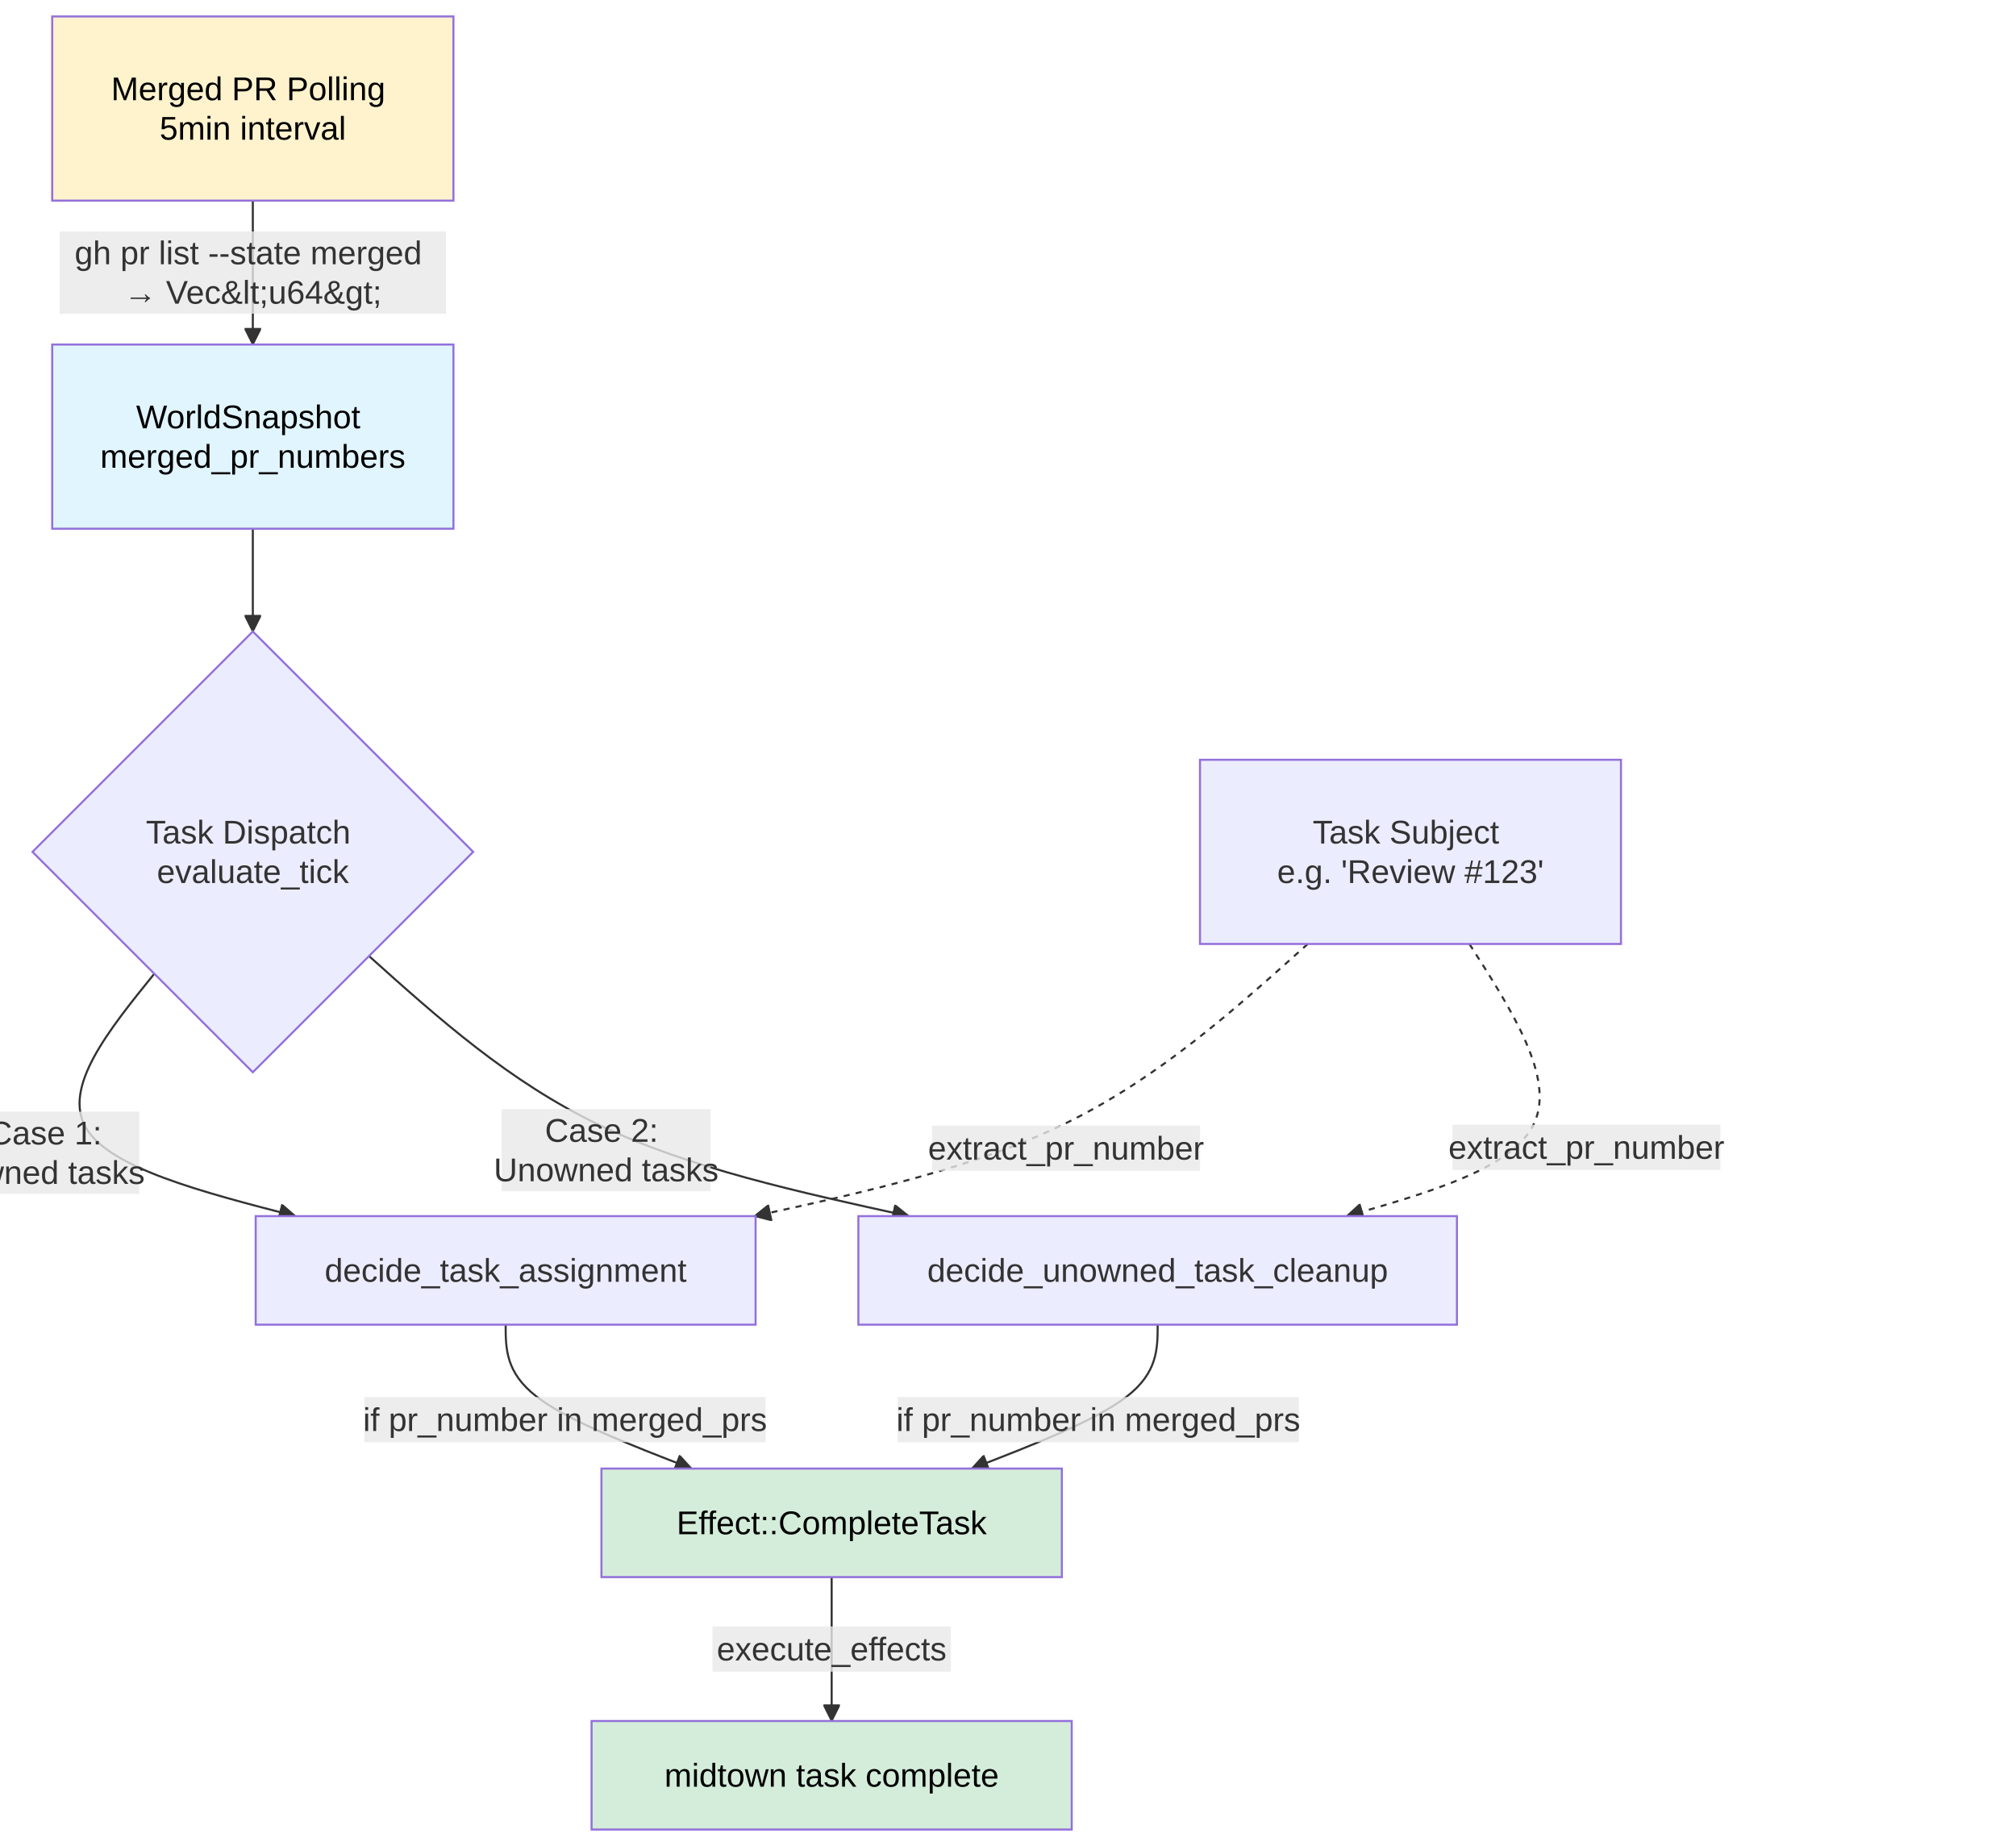
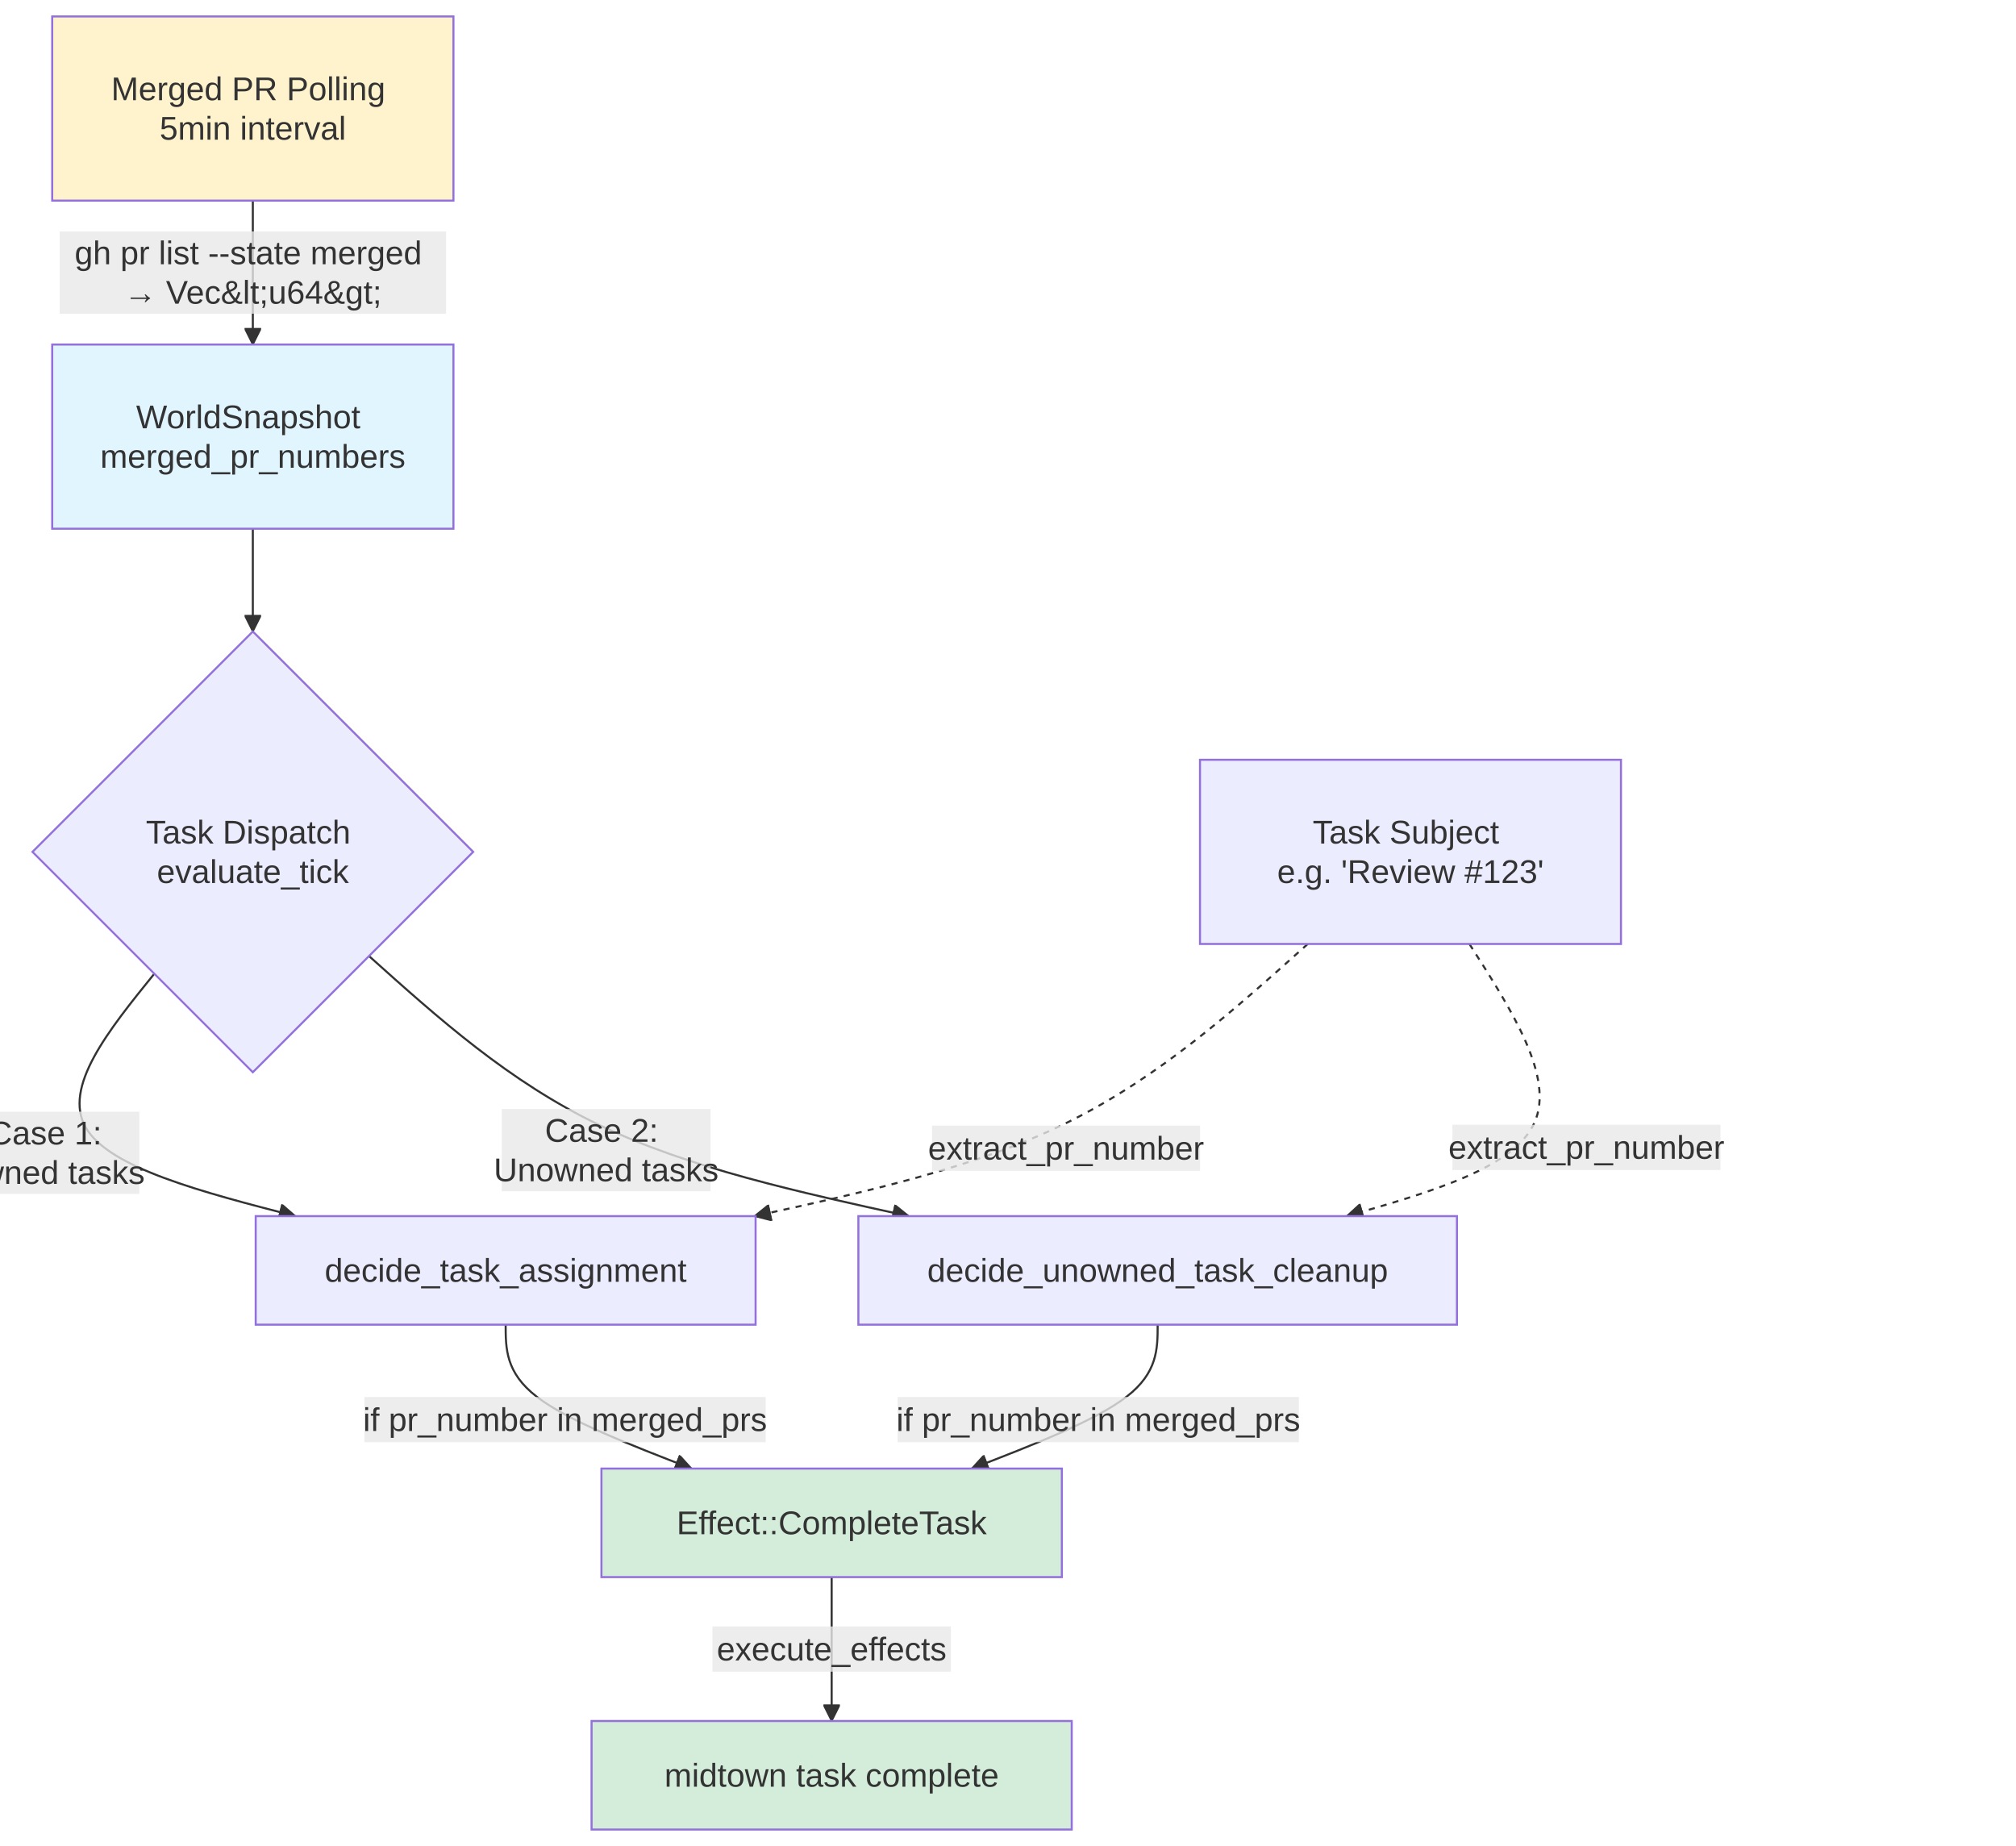
<svg xmlns="http://www.w3.org/2000/svg" width="980.783" height="898" viewBox="-8 -8 980.783 898" class="mermaid">
  <style>

.mermaid {
  font-family: trebuchet ms, verdana, arial, sans-serif;
  font-size: 16px;
}

.node rect,
.node polygon,
.node circle,
.node ellipse,
.node path {
  fill: #ECECFF;
  stroke: #9370DB;
  stroke-width: 1px;
}

.node line {
  stroke: #9370DB;
  stroke-width: 1px;
}

.node .label {
  fill: #333333;
}

.node text {
  fill: #333333;
  font-family: trebuchet ms, verdana, arial, sans-serif;
  font-size: 16px;
}

.edge-path {
  fill: none;
  stroke: #333333;
  stroke-width: 1px;
}

.edge-label {
  fill: #333333;
  font-family: trebuchet ms, verdana, arial, sans-serif;
}

.edge-label-bg {
  fill: rgba(232, 232, 232, 0.8);
}

.subgraph {
  fill: #ffffde;
  stroke: #aaaa33;
  stroke-width: 1px;
}

.subgraph-title {
  fill: #333333;
  font-weight: bold;
}

.cluster rect {
  fill: #ffffde;
  stroke: #aaaa33;
  stroke-width: 1px;
  rx: 5px;
  ry: 5px;
}

.cluster-label {
  fill: #333333;
  font-family: trebuchet ms, verdana, arial, sans-serif;
  font-size: 16px;
  font-weight: bold;
}

marker path {
  fill: #333333;
  stroke: #333333;
}

  </style>
  <defs>
    <marker id="arrow_point" viewBox="0 0 10 10" refX="10" refY="5" markerWidth="8" markerHeight="8" orient="auto" markerUnits="userSpaceOnUse">
      <path d="M 0 0 L 10 5 L 0 10 z" />
    </marker>
    <marker id="arrow_point_start" viewBox="0 0 10 10" refX="4.5" refY="5" markerWidth="8" markerHeight="8" orient="auto" markerUnits="userSpaceOnUse">
      <path d="M 0 5 L 10 10 L 10 0 z" />
    </marker>
    <marker id="arrow_cross" viewBox="0 0 11 11" refX="12" refY="5.2" markerWidth="11" markerHeight="11" orient="auto" markerUnits="userSpaceOnUse">
      <path d="M 1 1 L 10 10 M 10 1 L 1 10" fill="none" stroke-width="2" />
    </marker>
    <marker id="arrow_cross_start" viewBox="0 0 11 11" refX="-1" refY="5.2" markerWidth="11" markerHeight="11" orient="auto" markerUnits="userSpaceOnUse">
      <path d="M 1 1 L 10 10 M 10 1 L 1 10" stroke-width="2" fill="none" />
    </marker>
    <marker id="arrow_circle" viewBox="0 0 10 10" refX="11" refY="5" markerWidth="11" markerHeight="11" orient="auto" markerUnits="userSpaceOnUse">
      <circle cx="5" cy="5" r="5" />
    </marker>
    <marker id="arrow_circle_start" viewBox="0 0 10 10" refX="-1" refY="5" markerWidth="11" markerHeight="11" orient="auto" markerUnits="userSpaceOnUse">
      <circle cx="5" cy="5" r="5" />
    </marker>
  </defs>
  <g class="root">
    <g class="clusters">

    </g>
    <g class="edgePaths">
      <g class="edge" id="edge-L-A-B-0">
-         <path d="M 115.00 89.60 C 115.00 101.27, 115.00 112.93, 115.00 124.60 C 115.00 136.27, 115.00 147.93, 115.00 159.60" class="edge-path" stroke-width="1" fill="none" marker-end="url(#arrow_point)" />
+         <path d="M 115.00 89.60 C 115.00 101.27, 115.00 112.93, 115.00 124.60 C 115.00 136.27, 115.00 147.93, 115.00 159.60" class="edge-path" fill="none" stroke-width="1" marker-end="url(#arrow_point)" />
      </g>
      <g class="edge" id="edge-L-B-C-0">
-         <path d="M 115.00 249.20 C 115.00 257.53, 115.00 265.87, 115.00 274.20 C 115.00 282.53, 115.00 290.87, 115.00 299.20" class="edge-path" fill="none" stroke-width="1" marker-end="url(#arrow_point)" />
+         <path d="M 115.00 249.20 C 115.00 257.53, 115.00 265.87, 115.00 274.20 C 115.00 282.53, 115.00 290.87, 115.00 299.20" class="edge-path" marker-end="url(#arrow_point)" fill="none" stroke-width="1" />
      </g>
      <g class="edge" id="edge-L-C-D-0">
-         <path d="M 67.07 465.67 C 44.71 493.31, 22.36 520.96, 33.79 540.61 C 45.22 560.27, 90.45 571.93, 135.67 583.60" class="edge-path" fill="none" stroke-width="1" marker-end="url(#arrow_point)" />
+         <path d="M 67.07 465.67 C 44.71 493.31, 22.36 520.96, 33.79 540.61 C 45.22 560.27, 90.45 571.93, 135.67 583.60" class="edge-path" stroke-width="1" marker-end="url(#arrow_point)" fill="none" />
      </g>
      <g class="edge" id="edge-L-D-E-0">
-         <path d="M 238.00 636.40 C 238.00 648.07, 238.00 659.73, 253.07 671.40 C 268.14 683.07, 298.27 694.73, 328.41 706.40" class="edge-path" stroke-width="1" fill="none" marker-end="url(#arrow_point)" />
+         <path d="M 238.00 636.40 C 238.00 648.07, 238.00 659.73, 253.07 671.40 C 268.14 683.07, 298.27 694.73, 328.41 706.40" class="edge-path" marker-end="url(#arrow_point)" stroke-width="1" fill="none" />
      </g>
      <g class="edge" id="edge-L-C-F-0">
-         <path d="M 171.52 457.08 C 205.55 487.59, 239.57 518.09, 283.34 539.18 C 327.11 560.27, 380.61 571.93, 434.12 583.60" class="edge-path" stroke-width="1" fill="none" marker-end="url(#arrow_point)" />
+         <path d="M 171.52 457.08 C 205.55 487.59, 239.57 518.09, 283.34 539.18 C 327.11 560.27, 380.61 571.93, 434.12 583.60" class="edge-path" marker-end="url(#arrow_point)" fill="none" stroke-width="1" />
      </g>
      <g class="edge" id="edge-L-F-E-0">
-         <path d="M 555.20 636.40 C 555.20 648.07, 555.20 659.73, 540.13 671.40 C 525.06 683.07, 494.93 694.73, 464.79 706.40" class="edge-path" stroke-width="1" fill="none" marker-end="url(#arrow_point)" />
+         <path d="M 555.20 636.40 C 555.20 648.07, 555.20 659.73, 540.13 671.40 C 525.06 683.07, 494.93 694.73, 464.79 706.40" class="edge-path" fill="none" stroke-width="1" marker-end="url(#arrow_point)" />
      </g>
      <g class="edge" id="edge-L-E-G-0">
-         <path d="M 396.60 759.20 C 396.60 770.87, 396.60 782.53, 396.60 794.20 C 396.60 805.87, 396.60 817.53, 396.60 829.20" class="edge-path" marker-end="url(#arrow_point)" fill="none" stroke-width="1" />
+         <path d="M 396.60 759.20 C 396.60 770.87, 396.60 782.53, 396.60 794.20 C 396.60 805.87, 396.60 817.53, 396.60 829.20" class="edge-path" stroke-width="1" fill="none" marker-end="url(#arrow_point)" />
      </g>
      <g class="edge" id="edge-L-H-D-0">
-         <path d="M 628.23 451.20 C 592.02 483.67, 555.81 516.13, 510.95 538.20 C 466.09 560.27, 412.59 571.93, 359.08 583.60" class="edge-path" fill="none" stroke-dasharray="3,3" marker-end="url(#arrow_point)" stroke-width="2" />
+         <path d="M 628.23 451.20 C 592.02 483.67, 555.81 516.13, 510.95 538.20 C 466.09 560.27, 412.59 571.93, 359.08 583.60" class="edge-path" marker-end="url(#arrow_point)" fill="none" stroke-width="2" stroke-dasharray="3,3" />
      </g>
      <g class="edge" id="edge-L-H-F-0">
-         <path d="M 706.87 451.20 C 727.65 483.67, 748.42 516.13, 738.48 538.20 C 728.54 560.27, 687.88 571.93, 647.21 583.60" class="edge-path" marker-end="url(#arrow_point)" fill="none" stroke-width="2" stroke-dasharray="3,3" />
+         <path d="M 706.87 451.20 C 727.65 483.67, 748.42 516.13, 738.48 538.20 C 728.54 560.27, 687.88 571.93, 647.21 583.60" class="edge-path" fill="none" marker-end="url(#arrow_point)" stroke-width="2" stroke-dasharray="3,3" />
      </g>
    </g>
    <g class="edgeLabels">
      <g class="edgeLabel" id="edge-label-L-A-B-0">
        <rect x="21" y="104.6" width="188" height="40" class="edge-label-bg" />
        <text x="115" y="124.6" class="edge-label" text-anchor="middle" dominant-baseline="central">
          <tspan x="115" y="124.6" dy="-0.6em">gh pr list --state merged</tspan>
          <tspan x="115" dy="1.2em">→ Vec&amp;lt;u64&amp;gt;</tspan>
        </text>
      </g>
      <g class="edgeLabel" id="edge-label-L-C-D-0">
        <rect x="-27.404" y="532.778" width="87.2" height="40" class="edge-label-bg" />
-         <text x="16.196" y="552.778" class="edge-label" dominant-baseline="central" text-anchor="middle">
+         <text x="16.196" y="552.778" class="edge-label" text-anchor="middle" dominant-baseline="central">
          <tspan x="16.196" y="552.778" dy="-0.6em">Case 1:</tspan>
          <tspan x="16.196" dy="1.2em">Owned tasks</tspan>
        </text>
      </g>
      <g class="edgeLabel" id="edge-label-L-D-E-0">
        <rect x="169.284" y="671.582" width="195.2" height="22" class="edge-label-bg" />
        <text x="266.884" y="682.582" class="edge-label" text-anchor="middle" dominant-baseline="central">if pr_number in merged_prs</text>
      </g>
      <g class="edgeLabel" id="edge-label-L-C-F-0">
        <rect x="236.085" y="531.497" width="101.6" height="40" class="edge-label-bg" />
        <text x="286.885" y="551.497" class="edge-label" dominant-baseline="central" text-anchor="middle">
          <tspan x="286.885" y="551.497" dy="-0.6em">Case 2:</tspan>
          <tspan x="286.885" dy="1.2em">Unowned tasks</tspan>
        </text>
      </g>
      <g class="edgeLabel" id="edge-label-L-F-E-0">
        <rect x="428.716" y="671.582" width="195.2" height="22" class="edge-label-bg" />
        <text x="526.316" y="682.582" class="edge-label" text-anchor="middle" dominant-baseline="central">if pr_number in merged_prs</text>
      </g>
      <g class="edgeLabel" id="edge-label-L-E-G-0">
        <rect x="338.6" y="783.2" width="116" height="22" class="edge-label-bg" />
        <text x="396.6" y="794.2" class="edge-label" text-anchor="middle" dominant-baseline="central">execute_effects</text>
      </g>
      <g class="edgeLabel" id="edge-label-L-H-D-0">
        <rect x="445.417" y="539.559" width="130.4" height="22" class="edge-label-bg" />
        <text x="510.617" y="550.559" class="edge-label" text-anchor="middle" dominant-baseline="central">extract_pr_number</text>
      </g>
      <g class="edgeLabel" id="edge-label-L-H-F-0">
        <rect x="698.583" y="539.154" width="130.4" height="22" class="edge-label-bg" />
-         <text x="763.783" y="550.154" class="edge-label" dominant-baseline="central" text-anchor="middle">extract_pr_number</text>
+         <text x="763.783" y="550.154" class="edge-label" text-anchor="middle" dominant-baseline="central">extract_pr_number</text>
      </g>
    </g>
    <g class="nodes">
      <g class="node" id="node-A">
        <rect x="17.4" y="0" width="195.2" height="89.6" style="fill:#fff3cd !important" />
-         <text x="115" y="44.8" class="label" dominant-baseline="central" style="fill: #000000" text-anchor="middle">
+         <text x="115" y="44.8" class="label" dominant-baseline="central" text-anchor="middle">
          <tspan x="115" y="44.8" dy="-0.6em">Merged PR Polling</tspan>
          <tspan x="115" dy="1.2em">5min interval</tspan>
        </text>
      </g>
      <g class="node" id="node-B">
        <rect x="17.4" y="159.6" width="195.2" height="89.6" style="fill:#e1f5ff !important" />
-         <text x="115" y="204.4" class="label" dominant-baseline="central" text-anchor="middle" style="fill: #000000">
+         <text x="115" y="204.4" class="label" text-anchor="middle" dominant-baseline="central">
          <tspan x="115" y="204.4" dy="-0.6em">WorldSnapshot</tspan>
          <tspan x="115" dy="1.2em">merged_pr_numbers</tspan>
        </text>
      </g>
      <g class="node" id="node-C">
        <polygon points="115,299.2 222.2,406.4 115,513.6 7.8,406.4" />
-         <text x="115" y="406.4" class="label" dominant-baseline="central" text-anchor="middle">
+         <text x="115" y="406.4" class="label" text-anchor="middle" dominant-baseline="central">
          <tspan x="115" y="406.4" dy="-0.6em">Task Dispatch</tspan>
          <tspan x="115" dy="1.2em">evaluate_tick</tspan>
        </text>
      </g>
      <g class="node" id="node-D">
        <rect x="116.4" y="583.6" width="243.2" height="52.8" />
-         <text x="238" y="610" class="label" text-anchor="middle" dominant-baseline="central">decide_task_assignment</text>
+         <text x="238" y="610" class="label" dominant-baseline="central" text-anchor="middle">decide_task_assignment</text>
      </g>
      <g class="node" id="node-E">
        <rect x="284.6" y="706.4" width="224" height="52.8" style="fill:#d4edda !important" />
-         <text x="396.6" y="732.8" class="label" text-anchor="middle" dominant-baseline="central" style="fill: #000000">Effect::CompleteTask</text>
+         <text x="396.6" y="732.8" class="label" text-anchor="middle" dominant-baseline="central">Effect::CompleteTask</text>
      </g>
      <g class="node" id="node-F">
        <rect x="409.6" y="583.6" width="291.2" height="52.8" />
        <text x="555.2" y="610" class="label" dominant-baseline="central" text-anchor="middle">decide_unowned_task_cleanup</text>
      </g>
      <g class="node" id="node-G">
        <rect x="279.8" y="829.2" width="233.6" height="52.8" style="fill:#d4edda !important" />
-         <text x="396.6" y="855.6" class="label" dominant-baseline="central" style="fill: #000000" text-anchor="middle">midtown task complete</text>
+         <text x="396.6" y="855.6" class="label" dominant-baseline="central" text-anchor="middle">midtown task complete</text>
      </g>
      <g class="node" id="node-H">
        <rect x="575.8" y="361.6" width="204.8" height="89.6" />
        <text x="678.2" y="406.4" class="label" dominant-baseline="central" text-anchor="middle">
          <tspan x="678.2" y="406.4" dy="-0.6em">Task Subject</tspan>
          <tspan x="678.2" dy="1.2em">e.g. 'Review #123'</tspan>
        </text>
      </g>
    </g>
  </g>
</svg>
